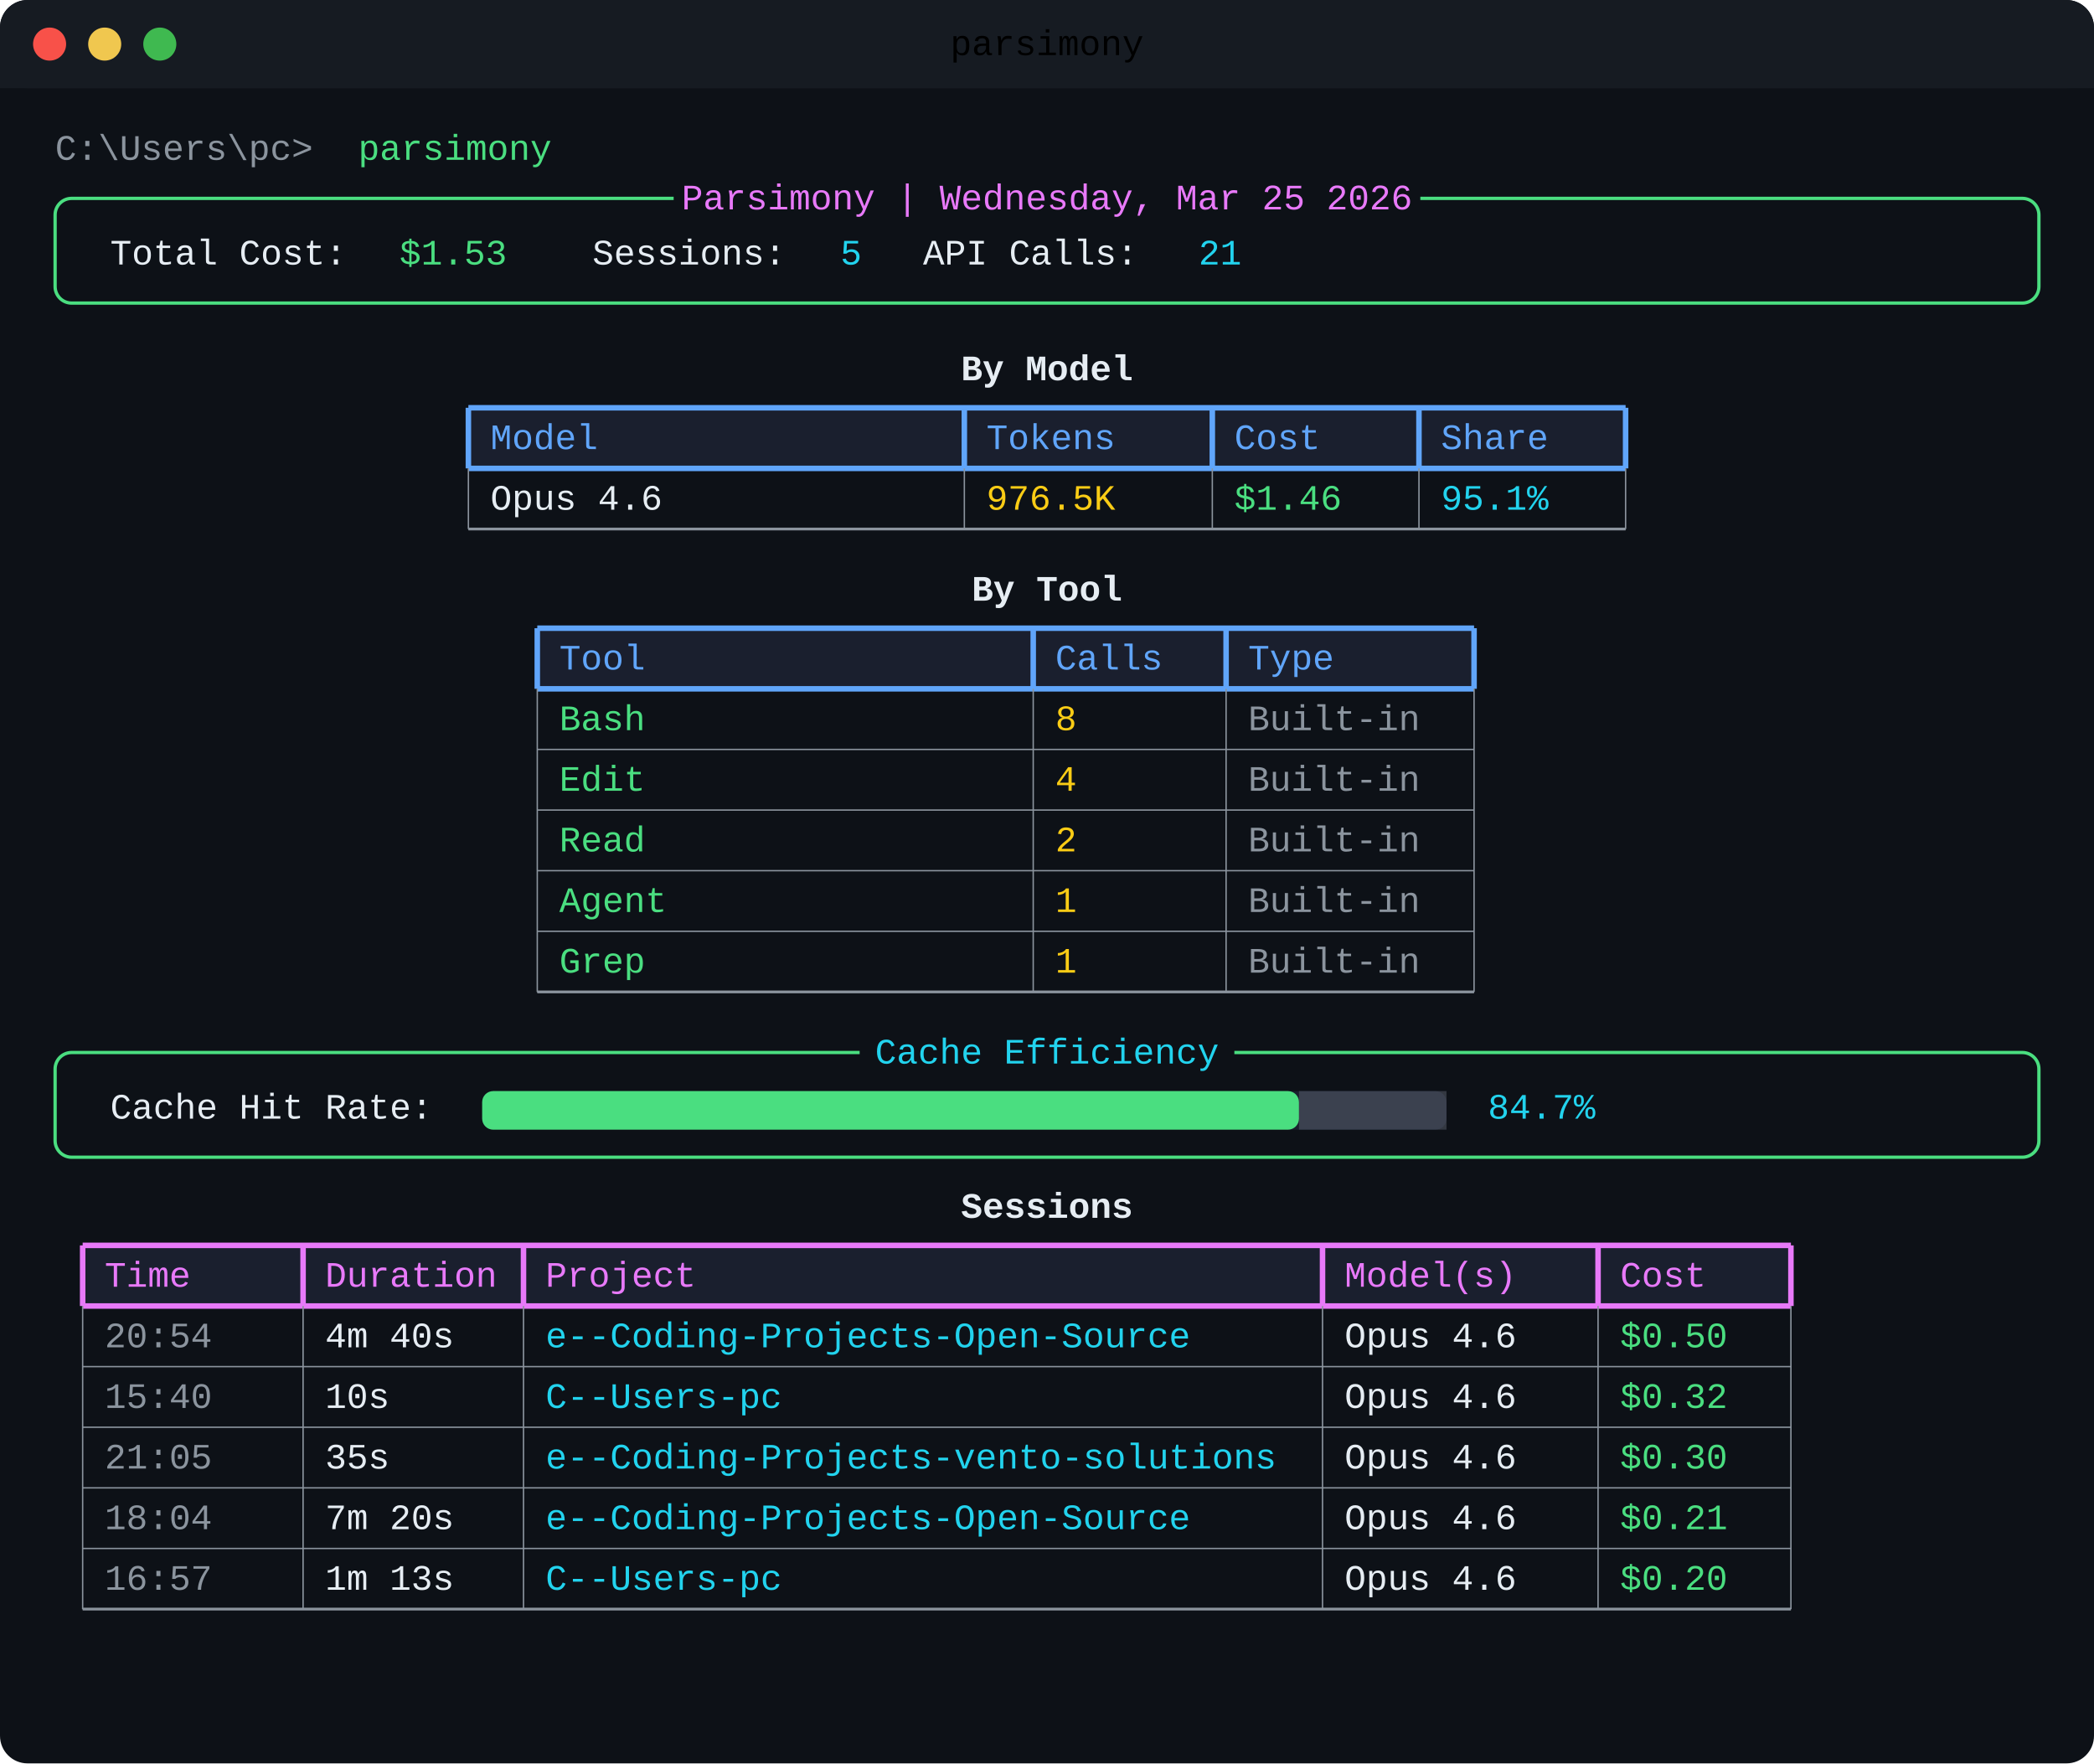
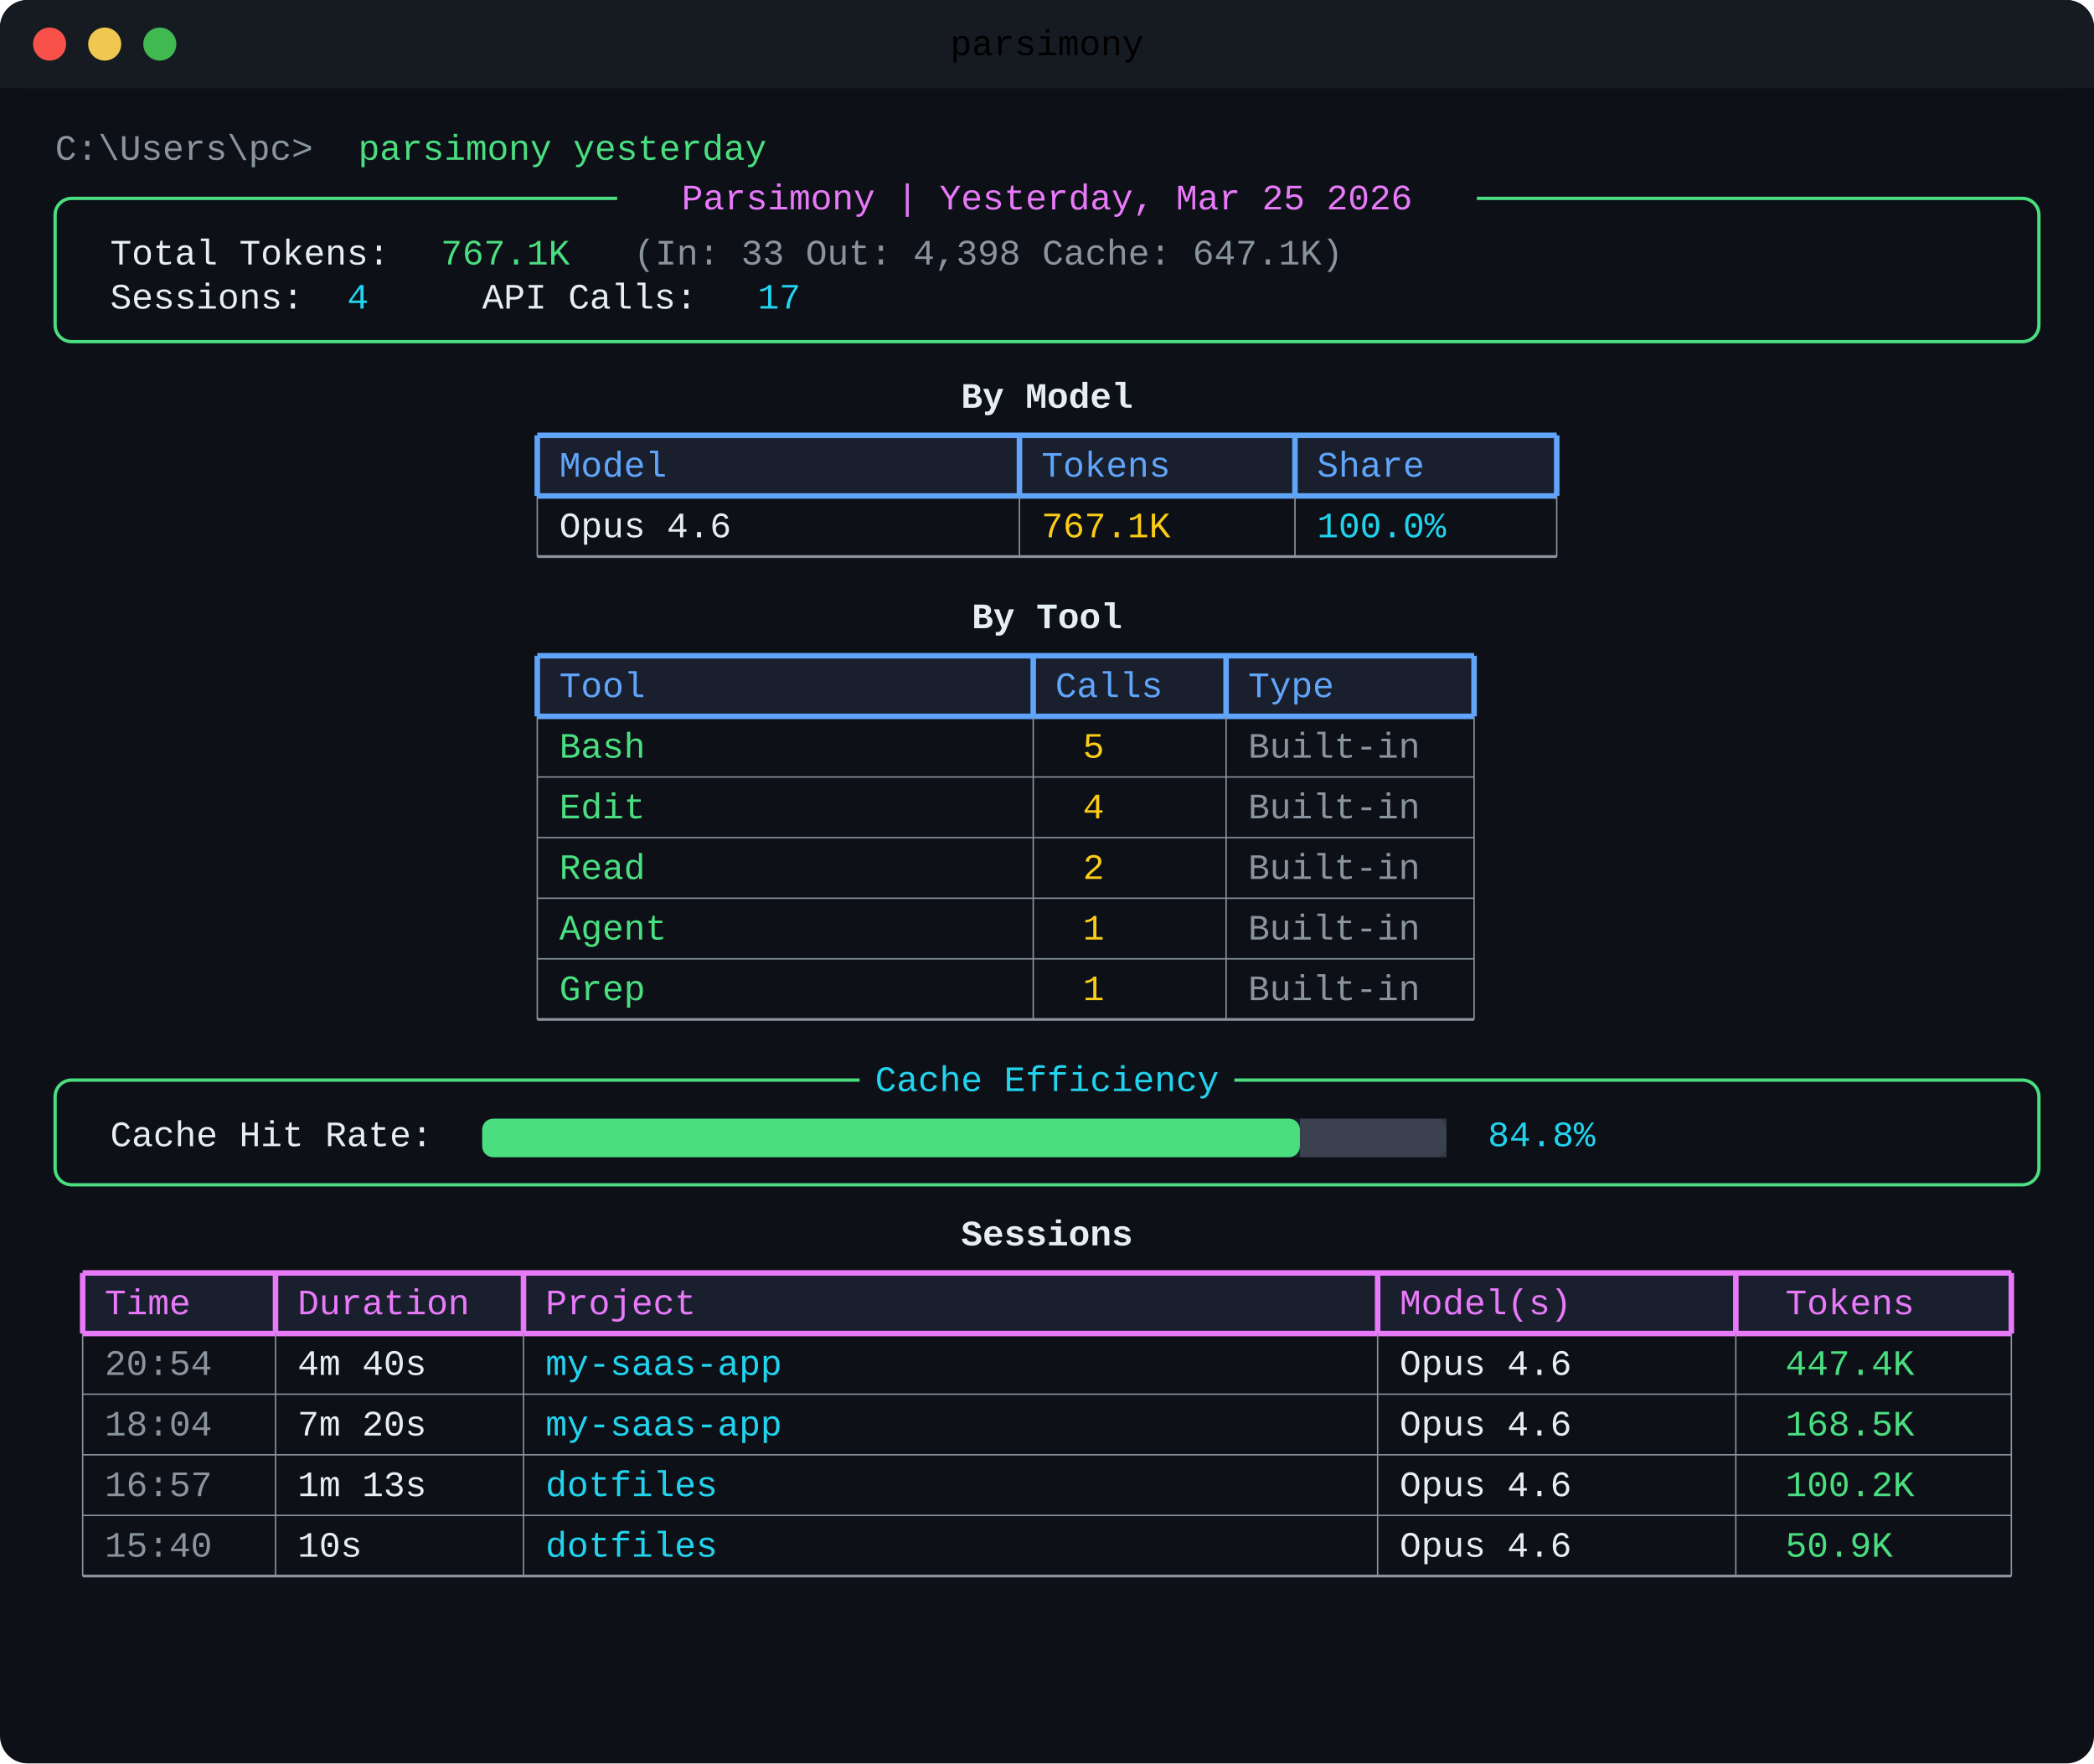
<svg xmlns="http://www.w3.org/2000/svg" width="760" height="640" viewBox="0 0 760 640">
  <defs>
    <style>
    .t { font-family: "Courier New", Courier, monospace; font-size: 13px; }
  </style>
  </defs>
  <rect x="0" y="0" width="760" height="640" fill="#0d1117" rx="10" />
  <rect x="0" y="0" width="760" height="32" fill="#161b22" rx="10" />
  <rect x="0" y="22" width="760" height="10" fill="#161b22" rx="0" />
  <circle cx="18" cy="16" r="6" fill="#f85149" />
  <circle cx="38" cy="16" r="6" fill="#f0c74f" />
  <circle cx="58" cy="16" r="6" fill="#3fb950" />
  <text class="t dim" x="380.0" y="20" text-anchor="middle">parsimony</text>
  <text class="t " x="20" y="58" fill="#8b949e">C:\Users\pc&gt;</text>
-   <text class="t " x="130" y="58" fill="#4ade80">parsimony</text>
-   <rect x="20" y="72" width="720" height="38" fill="none" stroke="#4ade80" stroke-width="1.2" rx="6" />
-   <rect x="244.5" y="66" width="271.0" height="12" fill="#0d1117" rx="0" />
-   <text class="t " x="380.0" y="76" fill="#e879f9" text-anchor="middle">Parsimony | Wednesday, Mar 25 2026</text>
-   <text class="t " x="40" y="96" fill="#e6edf3">Total Cost:</text>
-   <text class="t " x="145" y="96" fill="#4ade80">$1.53</text>
-   <text class="t " x="215" y="96" fill="#e6edf3">Sessions:</text>
-   <text class="t " x="305" y="96" fill="#22d3ee">5</text>
-   <text class="t " x="335" y="96" fill="#e6edf3">API Calls:</text>
-   <text class="t " x="435" y="96" fill="#22d3ee">21</text>
-   <text class="t " x="380.0" y="138" fill="#e6edf3" text-anchor="middle" font-weight="bold">By Model</text>
-   <rect x="170" y="148" width="420" height="22" fill="#1a1f2e" rx="0" />
-   <line x1="170" y1="148" x2="590" y2="148" stroke="#60a5fa" stroke-width="2" />
-   <line x1="170" y1="170" x2="590" y2="170" stroke="#60a5fa" stroke-width="2" />
-   <text class="t " x="178" y="163" fill="#60a5fa">Model</text>
-   <text class="t " x="358" y="163" fill="#60a5fa">Tokens</text>
-   <text class="t " x="448" y="163" fill="#60a5fa">Cost</text>
-   <text class="t " x="523" y="163" fill="#60a5fa">Share</text>
-   <line x1="170" y1="148" x2="170" y2="170" stroke="#60a5fa" stroke-width="2" />
-   <line x1="350" y1="148" x2="350" y2="170" stroke="#60a5fa" stroke-width="2" />
-   <line x1="440" y1="148" x2="440" y2="170" stroke="#60a5fa" stroke-width="2" />
-   <line x1="515" y1="148" x2="515" y2="170" stroke="#60a5fa" stroke-width="2" />
-   <line x1="590" y1="148" x2="590" y2="170" stroke="#60a5fa" stroke-width="2" />
-   <text class="t " x="178" y="185" fill="#e6edf3">Opus 4.6</text>
-   <text class="t " x="358" y="185" fill="#facc15">976.5K</text>
-   <text class="t " x="448" y="185" fill="#4ade80">$1.46</text>
-   <text class="t " x="523" y="185" fill="#22d3ee">95.1%</text>
-   <line x1="170" y1="192" x2="590" y2="192" stroke="#8b949e" stroke-width="0.5" />
-   <line x1="170" y1="170" x2="170" y2="192" stroke="#8b949e" stroke-width="0.5" />
-   <line x1="350" y1="170" x2="350" y2="192" stroke="#8b949e" stroke-width="0.5" />
-   <line x1="440" y1="170" x2="440" y2="192" stroke="#8b949e" stroke-width="0.5" />
-   <line x1="515" y1="170" x2="515" y2="192" stroke="#8b949e" stroke-width="0.5" />
-   <line x1="590" y1="170" x2="590" y2="192" stroke="#8b949e" stroke-width="0.5" />
-   <line x1="170" y1="192" x2="590" y2="192" stroke="#8b949e" stroke-width="1" />
-   <text class="t " x="380.0" y="218" fill="#e6edf3" text-anchor="middle" font-weight="bold">By Tool</text>
-   <rect x="195" y="228" width="340" height="22" fill="#1a1f2e" rx="0" />
-   <line x1="195" y1="228" x2="535" y2="228" stroke="#60a5fa" stroke-width="2" />
-   <line x1="195" y1="250" x2="535" y2="250" stroke="#60a5fa" stroke-width="2" />
-   <text class="t " x="203" y="243" fill="#60a5fa">Tool</text>
-   <text class="t " x="383" y="243" fill="#60a5fa">Calls</text>
-   <text class="t " x="453" y="243" fill="#60a5fa">Type</text>
-   <line x1="195" y1="228" x2="195" y2="250" stroke="#60a5fa" stroke-width="2" />
-   <line x1="375" y1="228" x2="375" y2="250" stroke="#60a5fa" stroke-width="2" />
-   <line x1="445" y1="228" x2="445" y2="250" stroke="#60a5fa" stroke-width="2" />
-   <line x1="535" y1="228" x2="535" y2="250" stroke="#60a5fa" stroke-width="2" />
-   <text class="t " x="203" y="265" fill="#4ade80">Bash</text>
-   <text class="t " x="383" y="265" fill="#facc15">8</text>
-   <text class="t " x="453" y="265" fill="#8b949e">Built-in</text>
-   <line x1="195" y1="272" x2="535" y2="272" stroke="#8b949e" stroke-width="0.5" />
-   <text class="t " x="203" y="287" fill="#4ade80">Edit</text>
-   <text class="t " x="383" y="287" fill="#facc15">4</text>
-   <text class="t " x="453" y="287" fill="#8b949e">Built-in</text>
-   <line x1="195" y1="294" x2="535" y2="294" stroke="#8b949e" stroke-width="0.5" />
-   <text class="t " x="203" y="309" fill="#4ade80">Read</text>
-   <text class="t " x="383" y="309" fill="#facc15">2</text>
-   <text class="t " x="453" y="309" fill="#8b949e">Built-in</text>
-   <line x1="195" y1="316" x2="535" y2="316" stroke="#8b949e" stroke-width="0.5" />
-   <text class="t " x="203" y="331" fill="#4ade80">Agent</text>
-   <text class="t " x="383" y="331" fill="#facc15">1</text>
-   <text class="t " x="453" y="331" fill="#8b949e">Built-in</text>
-   <line x1="195" y1="338" x2="535" y2="338" stroke="#8b949e" stroke-width="0.5" />
-   <text class="t " x="203" y="353" fill="#4ade80">Grep</text>
-   <text class="t " x="383" y="353" fill="#facc15">1</text>
-   <text class="t " x="453" y="353" fill="#8b949e">Built-in</text>
-   <line x1="195" y1="360" x2="535" y2="360" stroke="#8b949e" stroke-width="0.5" />
-   <line x1="195" y1="250" x2="195" y2="360" stroke="#8b949e" stroke-width="0.5" />
-   <line x1="375" y1="250" x2="375" y2="360" stroke="#8b949e" stroke-width="0.5" />
-   <line x1="445" y1="250" x2="445" y2="360" stroke="#8b949e" stroke-width="0.5" />
-   <line x1="535" y1="250" x2="535" y2="360" stroke="#8b949e" stroke-width="0.5" />
-   <line x1="195" y1="360" x2="535" y2="360" stroke="#8b949e" stroke-width="1" />
-   <rect x="20" y="382" width="720" height="38" fill="none" stroke="#4ade80" stroke-width="1.2" rx="6" />
-   <rect x="312.0" y="376" width="136.0" height="12" fill="#0d1117" rx="0" />
-   <text class="t " x="380.0" y="386" fill="#22d3ee" text-anchor="middle">Cache Efficiency</text>
-   <text class="t " x="40" y="406" fill="#e6edf3">Cache Hit Rate:</text>
-   <rect x="175" y="396" width="350" height="14" fill="#1a1f2e" rx="4" />
-   <rect x="175" y="396" width="296.45" height="14" fill="#4ade80" rx="4" />
-   <rect x="471.45" y="396" width="53.55" height="14" fill="#6b7280" rx="0" opacity="0.4" />
-   <text class="t " x="540" y="406" fill="#22d3ee">84.7%</text>
-   <text class="t " x="380.0" y="442" fill="#e6edf3" text-anchor="middle" font-weight="bold">Sessions</text>
-   <rect x="30" y="452" width="620" height="22" fill="#1a1f2e" rx="0" />
-   <line x1="30" y1="452" x2="650" y2="452" stroke="#e879f9" stroke-width="2" />
-   <line x1="30" y1="474" x2="650" y2="474" stroke="#e879f9" stroke-width="2" />
-   <text class="t " x="38" y="467" fill="#e879f9">Time</text>
-   <text class="t " x="118" y="467" fill="#e879f9">Duration</text>
-   <text class="t " x="198" y="467" fill="#e879f9">Project</text>
-   <text class="t " x="488" y="467" fill="#e879f9">Model(s)</text>
-   <text class="t " x="588" y="467" fill="#e879f9">Cost</text>
-   <line x1="30" y1="452" x2="30" y2="474" stroke="#e879f9" stroke-width="2" />
-   <line x1="110" y1="452" x2="110" y2="474" stroke="#e879f9" stroke-width="2" />
-   <line x1="190" y1="452" x2="190" y2="474" stroke="#e879f9" stroke-width="2" />
-   <line x1="480" y1="452" x2="480" y2="474" stroke="#e879f9" stroke-width="2" />
-   <line x1="580" y1="452" x2="580" y2="474" stroke="#e879f9" stroke-width="2" />
-   <line x1="650" y1="452" x2="650" y2="474" stroke="#e879f9" stroke-width="2" />
-   <text class="t " x="38" y="489" fill="#8b949e">20:54</text>
-   <text class="t " x="118" y="489" fill="#e6edf3">4m 40s</text>
-   <text class="t " x="198" y="489" fill="#22d3ee">e--Coding-Projects-Open-Source</text>
-   <text class="t " x="488" y="489" fill="#e6edf3">Opus 4.6</text>
-   <text class="t " x="588" y="489" fill="#4ade80">$0.50</text>
-   <line x1="30" y1="496" x2="650" y2="496" stroke="#8b949e" stroke-width="0.5" />
-   <text class="t " x="38" y="511" fill="#8b949e">15:40</text>
-   <text class="t " x="118" y="511" fill="#e6edf3">10s</text>
-   <text class="t " x="198" y="511" fill="#22d3ee">C--Users-pc</text>
-   <text class="t " x="488" y="511" fill="#e6edf3">Opus 4.6</text>
-   <text class="t " x="588" y="511" fill="#4ade80">$0.32</text>
-   <line x1="30" y1="518" x2="650" y2="518" stroke="#8b949e" stroke-width="0.5" />
-   <text class="t " x="38" y="533" fill="#8b949e">21:05</text>
-   <text class="t " x="118" y="533" fill="#e6edf3">35s</text>
-   <text class="t " x="198" y="533" fill="#22d3ee">e--Coding-Projects-vento-solutions</text>
-   <text class="t " x="488" y="533" fill="#e6edf3">Opus 4.6</text>
-   <text class="t " x="588" y="533" fill="#4ade80">$0.30</text>
-   <line x1="30" y1="540" x2="650" y2="540" stroke="#8b949e" stroke-width="0.5" />
-   <text class="t " x="38" y="555" fill="#8b949e">18:04</text>
-   <text class="t " x="118" y="555" fill="#e6edf3">7m 20s</text>
-   <text class="t " x="198" y="555" fill="#22d3ee">e--Coding-Projects-Open-Source</text>
-   <text class="t " x="488" y="555" fill="#e6edf3">Opus 4.6</text>
-   <text class="t " x="588" y="555" fill="#4ade80">$0.21</text>
-   <line x1="30" y1="562" x2="650" y2="562" stroke="#8b949e" stroke-width="0.5" />
-   <text class="t " x="38" y="577" fill="#8b949e">16:57</text>
-   <text class="t " x="118" y="577" fill="#e6edf3">1m 13s</text>
-   <text class="t " x="198" y="577" fill="#22d3ee">C--Users-pc</text>
-   <text class="t " x="488" y="577" fill="#e6edf3">Opus 4.6</text>
-   <text class="t " x="588" y="577" fill="#4ade80">$0.20</text>
-   <line x1="30" y1="584" x2="650" y2="584" stroke="#8b949e" stroke-width="0.5" />
-   <line x1="30" y1="474" x2="30" y2="584" stroke="#8b949e" stroke-width="0.5" />
-   <line x1="110" y1="474" x2="110" y2="584" stroke="#8b949e" stroke-width="0.5" />
-   <line x1="190" y1="474" x2="190" y2="584" stroke="#8b949e" stroke-width="0.5" />
-   <line x1="480" y1="474" x2="480" y2="584" stroke="#8b949e" stroke-width="0.5" />
-   <line x1="580" y1="474" x2="580" y2="584" stroke="#8b949e" stroke-width="0.5" />
-   <line x1="650" y1="474" x2="650" y2="584" stroke="#8b949e" stroke-width="0.5" />
-   <line x1="30" y1="584" x2="650" y2="584" stroke="#8b949e" stroke-width="1" />
+   <text class="t " x="130" y="58" fill="#4ade80">parsimony yesterday</text>
+   <rect x="20" y="72" width="720" height="52" fill="none" stroke="#4ade80" stroke-width="1.2" rx="6" />
+   <rect x="224" y="66" width="312" height="12" fill="#0d1117" rx="0" />
+   <text class="t " x="380.0" y="76" fill="#e879f9" text-anchor="middle">Parsimony | Yesterday, Mar 25 2026</text>
+   <text class="t " x="40" y="96" fill="#e6edf3">Total Tokens:</text>
+   <text class="t " x="160" y="96" fill="#4ade80">767.1K</text>
+   <text class="t " x="230" y="96" fill="#8b949e">(In: 33  Out: 4,398  Cache: 647.1K)</text>
+   <text class="t " x="40" y="112" fill="#e6edf3">Sessions:</text>
+   <text class="t " x="126" y="112" fill="#22d3ee">4</text>
+   <text class="t " x="175" y="112" fill="#e6edf3">API Calls:</text>
+   <text class="t " x="275" y="112" fill="#22d3ee">17</text>
+   <text class="t " x="380.0" y="148" fill="#e6edf3" text-anchor="middle" font-weight="bold">By Model</text>
+   <rect x="195" y="158" width="370" height="22" fill="#1a1f2e" rx="0" />
+   <line x1="195" y1="158" x2="565" y2="158" stroke="#60a5fa" stroke-width="2" />
+   <line x1="195" y1="180" x2="565" y2="180" stroke="#60a5fa" stroke-width="2" />
+   <text class="t " x="203" y="173" fill="#60a5fa">Model</text>
+   <text class="t " x="378" y="173" fill="#60a5fa">Tokens</text>
+   <text class="t " x="478" y="173" fill="#60a5fa">Share</text>
+   <line x1="195" y1="158" x2="195" y2="180" stroke="#60a5fa" stroke-width="2" />
+   <line x1="370" y1="158" x2="370" y2="180" stroke="#60a5fa" stroke-width="2" />
+   <line x1="470" y1="158" x2="470" y2="180" stroke="#60a5fa" stroke-width="2" />
+   <line x1="565" y1="158" x2="565" y2="180" stroke="#60a5fa" stroke-width="2" />
+   <text class="t " x="203" y="195" fill="#e6edf3">Opus 4.6</text>
+   <text class="t " x="378" y="195" fill="#facc15">767.1K</text>
+   <text class="t " x="478" y="195" fill="#22d3ee">100.0%</text>
+   <line x1="195" y1="202" x2="565" y2="202" stroke="#8b949e" stroke-width="0.5" />
+   <line x1="195" y1="180" x2="195" y2="202" stroke="#8b949e" stroke-width="0.5" />
+   <line x1="370" y1="180" x2="370" y2="202" stroke="#8b949e" stroke-width="0.5" />
+   <line x1="470" y1="180" x2="470" y2="202" stroke="#8b949e" stroke-width="0.5" />
+   <line x1="565" y1="180" x2="565" y2="202" stroke="#8b949e" stroke-width="0.5" />
+   <line x1="195" y1="202" x2="565" y2="202" stroke="#8b949e" stroke-width="1" />
+   <text class="t " x="380.0" y="228" fill="#e6edf3" text-anchor="middle" font-weight="bold">By Tool</text>
+   <rect x="195" y="238" width="340" height="22" fill="#1a1f2e" rx="0" />
+   <line x1="195" y1="238" x2="535" y2="238" stroke="#60a5fa" stroke-width="2" />
+   <line x1="195" y1="260" x2="535" y2="260" stroke="#60a5fa" stroke-width="2" />
+   <text class="t " x="203" y="253" fill="#60a5fa">Tool</text>
+   <text class="t " x="383" y="253" fill="#60a5fa">Calls</text>
+   <text class="t " x="453" y="253" fill="#60a5fa">Type</text>
+   <line x1="195" y1="238" x2="195" y2="260" stroke="#60a5fa" stroke-width="2" />
+   <line x1="375" y1="238" x2="375" y2="260" stroke="#60a5fa" stroke-width="2" />
+   <line x1="445" y1="238" x2="445" y2="260" stroke="#60a5fa" stroke-width="2" />
+   <line x1="535" y1="238" x2="535" y2="260" stroke="#60a5fa" stroke-width="2" />
+   <text class="t " x="203" y="275" fill="#4ade80">Bash</text>
+   <text class="t " x="393" y="275" fill="#facc15">5</text>
+   <text class="t " x="453" y="275" fill="#8b949e">Built-in</text>
+   <line x1="195" y1="282" x2="535" y2="282" stroke="#8b949e" stroke-width="0.5" />
+   <text class="t " x="203" y="297" fill="#4ade80">Edit</text>
+   <text class="t " x="393" y="297" fill="#facc15">4</text>
+   <text class="t " x="453" y="297" fill="#8b949e">Built-in</text>
+   <line x1="195" y1="304" x2="535" y2="304" stroke="#8b949e" stroke-width="0.5" />
+   <text class="t " x="203" y="319" fill="#4ade80">Read</text>
+   <text class="t " x="393" y="319" fill="#facc15">2</text>
+   <text class="t " x="453" y="319" fill="#8b949e">Built-in</text>
+   <line x1="195" y1="326" x2="535" y2="326" stroke="#8b949e" stroke-width="0.5" />
+   <text class="t " x="203" y="341" fill="#4ade80">Agent</text>
+   <text class="t " x="393" y="341" fill="#facc15">1</text>
+   <text class="t " x="453" y="341" fill="#8b949e">Built-in</text>
+   <line x1="195" y1="348" x2="535" y2="348" stroke="#8b949e" stroke-width="0.5" />
+   <text class="t " x="203" y="363" fill="#4ade80">Grep</text>
+   <text class="t " x="393" y="363" fill="#facc15">1</text>
+   <text class="t " x="453" y="363" fill="#8b949e">Built-in</text>
+   <line x1="195" y1="370" x2="535" y2="370" stroke="#8b949e" stroke-width="0.5" />
+   <line x1="195" y1="260" x2="195" y2="370" stroke="#8b949e" stroke-width="0.5" />
+   <line x1="375" y1="260" x2="375" y2="370" stroke="#8b949e" stroke-width="0.5" />
+   <line x1="445" y1="260" x2="445" y2="370" stroke="#8b949e" stroke-width="0.5" />
+   <line x1="535" y1="260" x2="535" y2="370" stroke="#8b949e" stroke-width="0.5" />
+   <line x1="195" y1="370" x2="535" y2="370" stroke="#8b949e" stroke-width="1" />
+   <rect x="20" y="392" width="720" height="38" fill="none" stroke="#4ade80" stroke-width="1.2" rx="6" />
+   <rect x="312.0" y="386" width="136.0" height="12" fill="#0d1117" rx="0" />
+   <text class="t " x="380.0" y="396" fill="#22d3ee" text-anchor="middle">Cache Efficiency</text>
+   <text class="t " x="40" y="416" fill="#e6edf3">Cache Hit Rate:</text>
+   <rect x="175" y="406" width="350" height="14" fill="#1a1f2e" rx="4" />
+   <rect x="175" y="406" width="296.8" height="14" fill="#4ade80" rx="4" />
+   <rect x="471.8" y="406" width="53.2" height="14" fill="#6b7280" rx="0" opacity="0.4" />
+   <text class="t " x="540" y="416" fill="#22d3ee">84.8%</text>
+   <text class="t " x="380.0" y="452" fill="#e6edf3" text-anchor="middle" font-weight="bold">Sessions</text>
+   <rect x="30" y="462" width="700" height="22" fill="#1a1f2e" rx="0" />
+   <line x1="30" y1="462" x2="730" y2="462" stroke="#e879f9" stroke-width="2" />
+   <line x1="30" y1="484" x2="730" y2="484" stroke="#e879f9" stroke-width="2" />
+   <text class="t " x="38" y="477" fill="#e879f9">Time</text>
+   <text class="t " x="108" y="477" fill="#e879f9">Duration</text>
+   <text class="t " x="198" y="477" fill="#e879f9">Project</text>
+   <text class="t " x="508" y="477" fill="#e879f9">Model(s)</text>
+   <text class="t " x="648" y="477" fill="#e879f9">Tokens</text>
+   <line x1="30" y1="462" x2="30" y2="484" stroke="#e879f9" stroke-width="2" />
+   <line x1="100" y1="462" x2="100" y2="484" stroke="#e879f9" stroke-width="2" />
+   <line x1="190" y1="462" x2="190" y2="484" stroke="#e879f9" stroke-width="2" />
+   <line x1="500" y1="462" x2="500" y2="484" stroke="#e879f9" stroke-width="2" />
+   <line x1="630" y1="462" x2="630" y2="484" stroke="#e879f9" stroke-width="2" />
+   <line x1="730" y1="462" x2="730" y2="484" stroke="#e879f9" stroke-width="2" />
+   <text class="t " x="38" y="499" fill="#8b949e">20:54</text>
+   <text class="t " x="108" y="499" fill="#e6edf3">4m 40s</text>
+   <text class="t " x="198" y="499" fill="#22d3ee">my-saas-app</text>
+   <text class="t " x="508" y="499" fill="#e6edf3">Opus 4.6</text>
+   <text class="t " x="648" y="499" fill="#4ade80">447.4K</text>
+   <line x1="30" y1="506" x2="730" y2="506" stroke="#8b949e" stroke-width="0.5" />
+   <text class="t " x="38" y="521" fill="#8b949e">18:04</text>
+   <text class="t " x="108" y="521" fill="#e6edf3">7m 20s</text>
+   <text class="t " x="198" y="521" fill="#22d3ee">my-saas-app</text>
+   <text class="t " x="508" y="521" fill="#e6edf3">Opus 4.6</text>
+   <text class="t " x="648" y="521" fill="#4ade80">168.5K</text>
+   <line x1="30" y1="528" x2="730" y2="528" stroke="#8b949e" stroke-width="0.5" />
+   <text class="t " x="38" y="543" fill="#8b949e">16:57</text>
+   <text class="t " x="108" y="543" fill="#e6edf3">1m 13s</text>
+   <text class="t " x="198" y="543" fill="#22d3ee">dotfiles</text>
+   <text class="t " x="508" y="543" fill="#e6edf3">Opus 4.6</text>
+   <text class="t " x="648" y="543" fill="#4ade80">100.2K</text>
+   <line x1="30" y1="550" x2="730" y2="550" stroke="#8b949e" stroke-width="0.5" />
+   <text class="t " x="38" y="565" fill="#8b949e">15:40</text>
+   <text class="t " x="108" y="565" fill="#e6edf3">10s</text>
+   <text class="t " x="198" y="565" fill="#22d3ee">dotfiles</text>
+   <text class="t " x="508" y="565" fill="#e6edf3">Opus 4.6</text>
+   <text class="t " x="648" y="565" fill="#4ade80">50.9K</text>
+   <line x1="30" y1="572" x2="730" y2="572" stroke="#8b949e" stroke-width="0.5" />
+   <line x1="30" y1="484" x2="30" y2="572" stroke="#8b949e" stroke-width="0.5" />
+   <line x1="100" y1="484" x2="100" y2="572" stroke="#8b949e" stroke-width="0.5" />
+   <line x1="190" y1="484" x2="190" y2="572" stroke="#8b949e" stroke-width="0.5" />
+   <line x1="500" y1="484" x2="500" y2="572" stroke="#8b949e" stroke-width="0.5" />
+   <line x1="630" y1="484" x2="630" y2="572" stroke="#8b949e" stroke-width="0.5" />
+   <line x1="730" y1="484" x2="730" y2="572" stroke="#8b949e" stroke-width="0.5" />
+   <line x1="30" y1="572" x2="730" y2="572" stroke="#8b949e" stroke-width="1" />
</svg>
